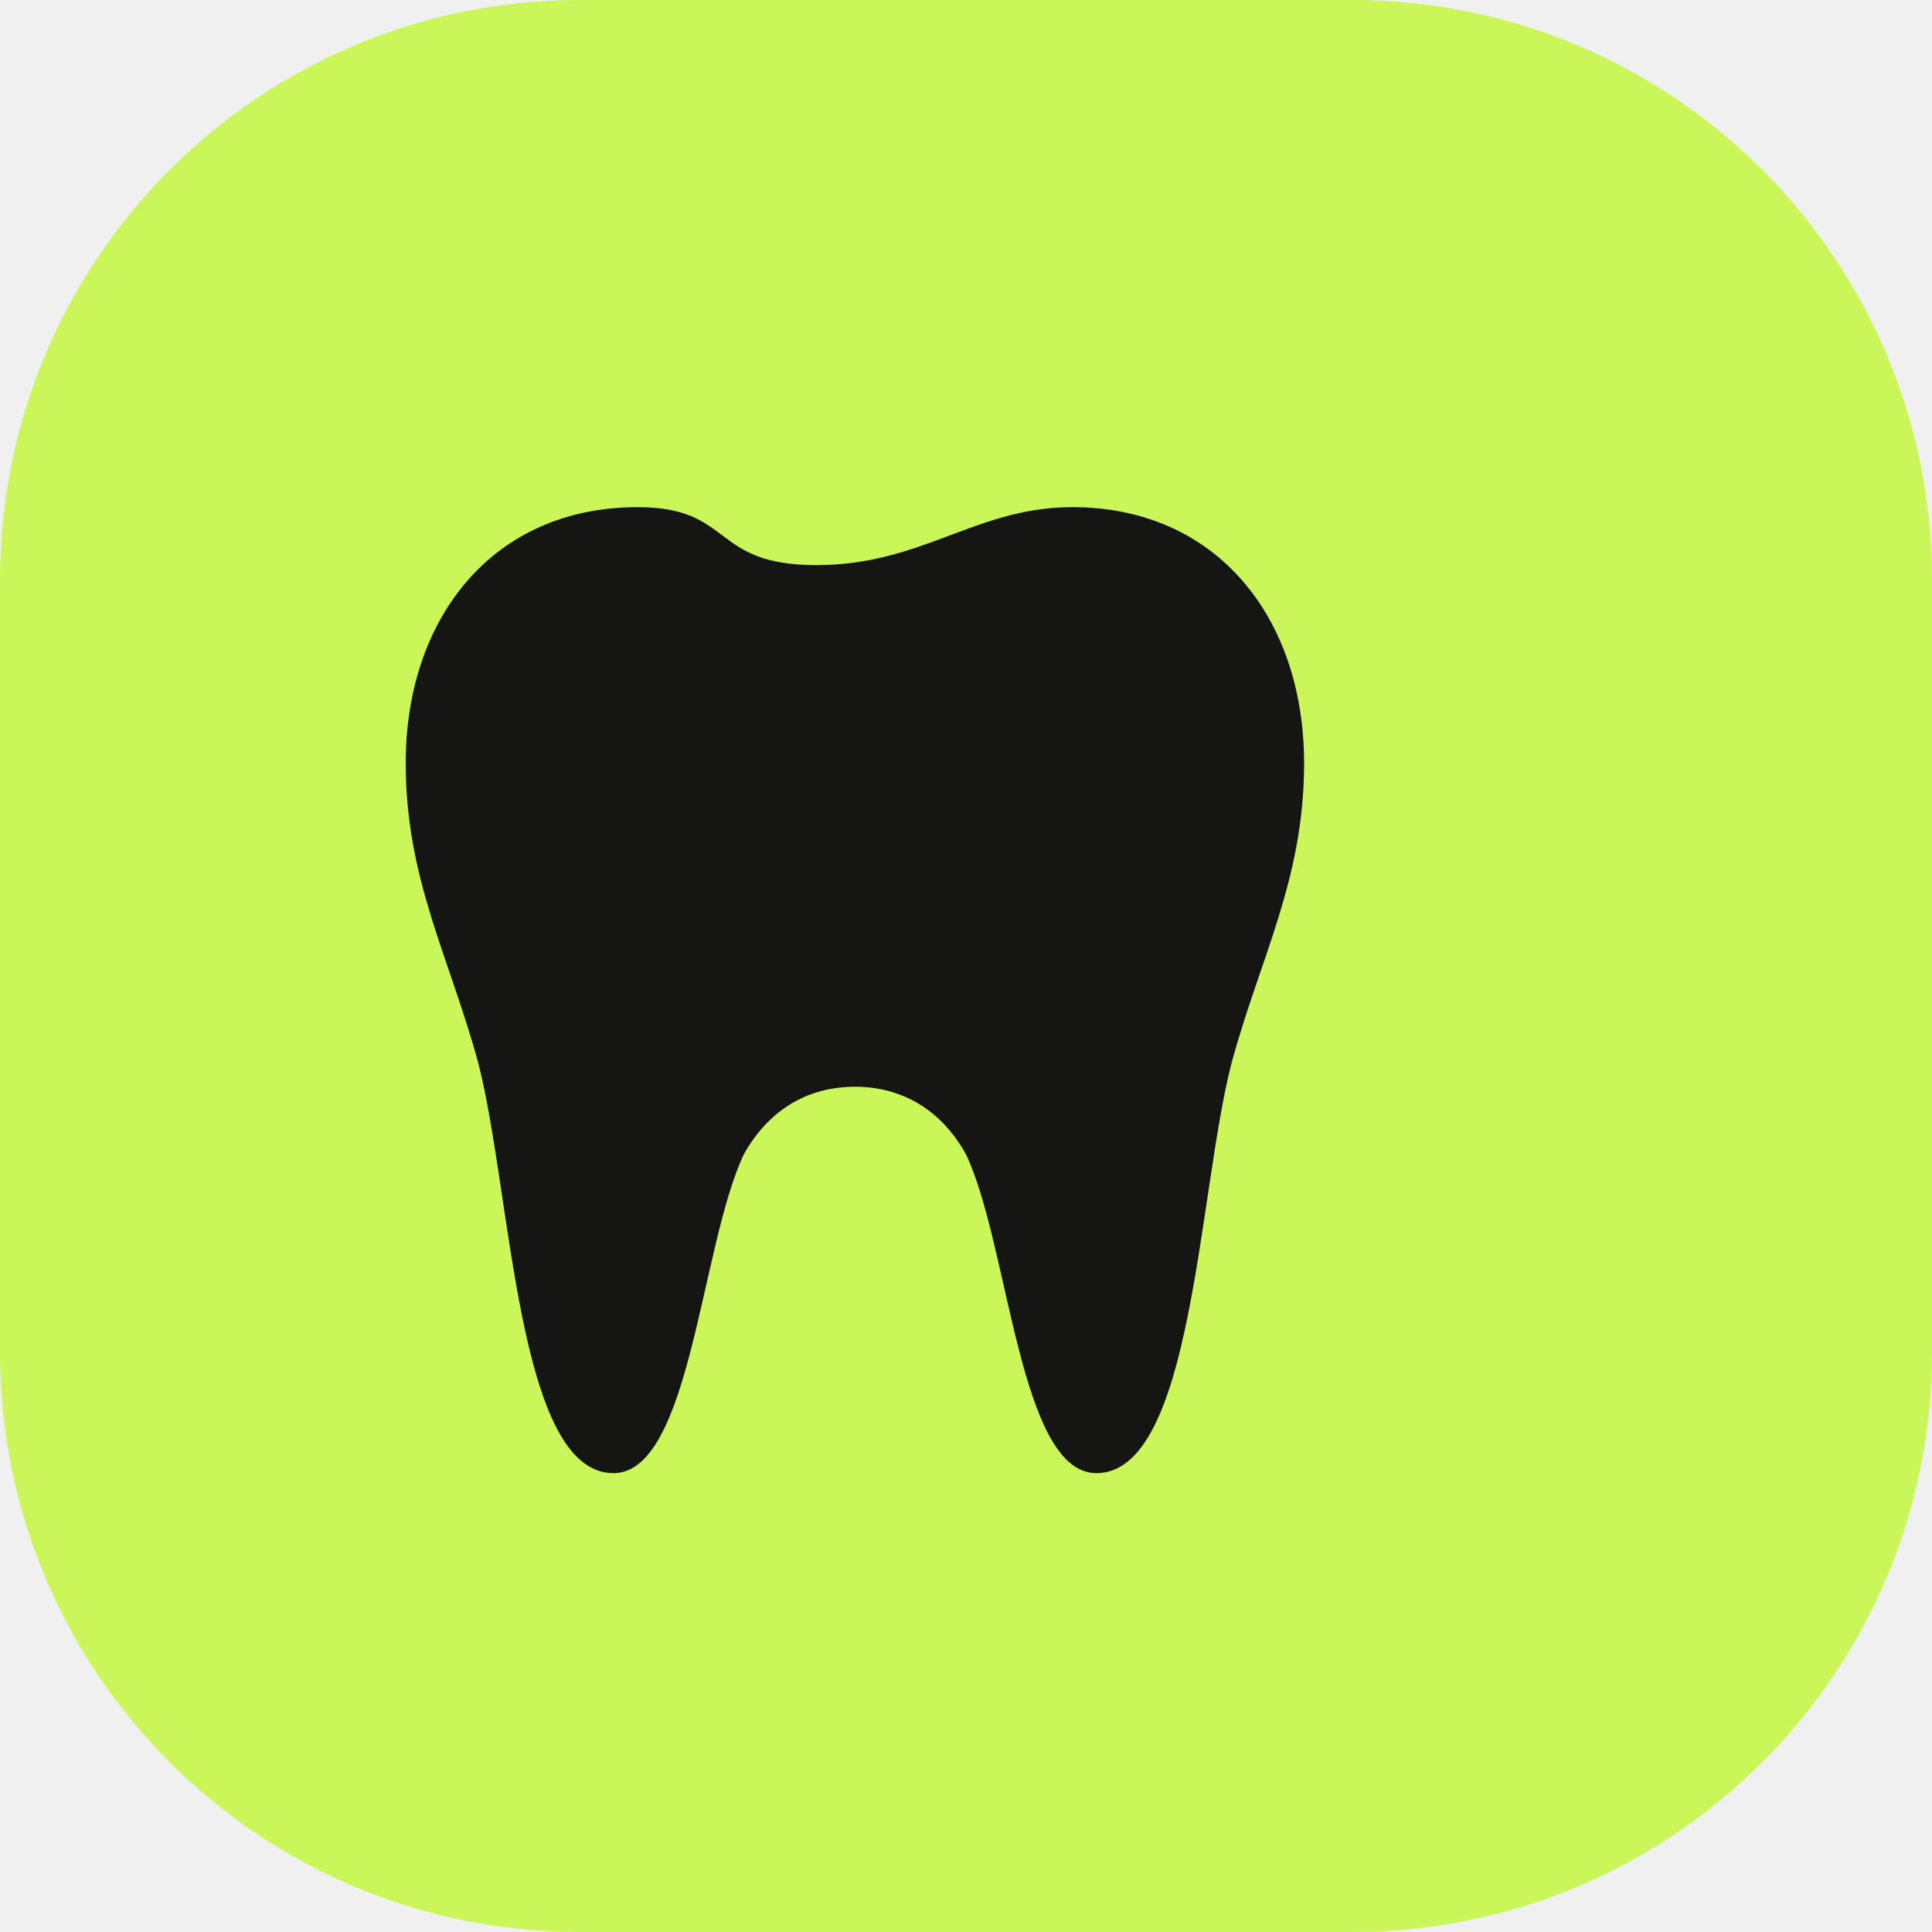
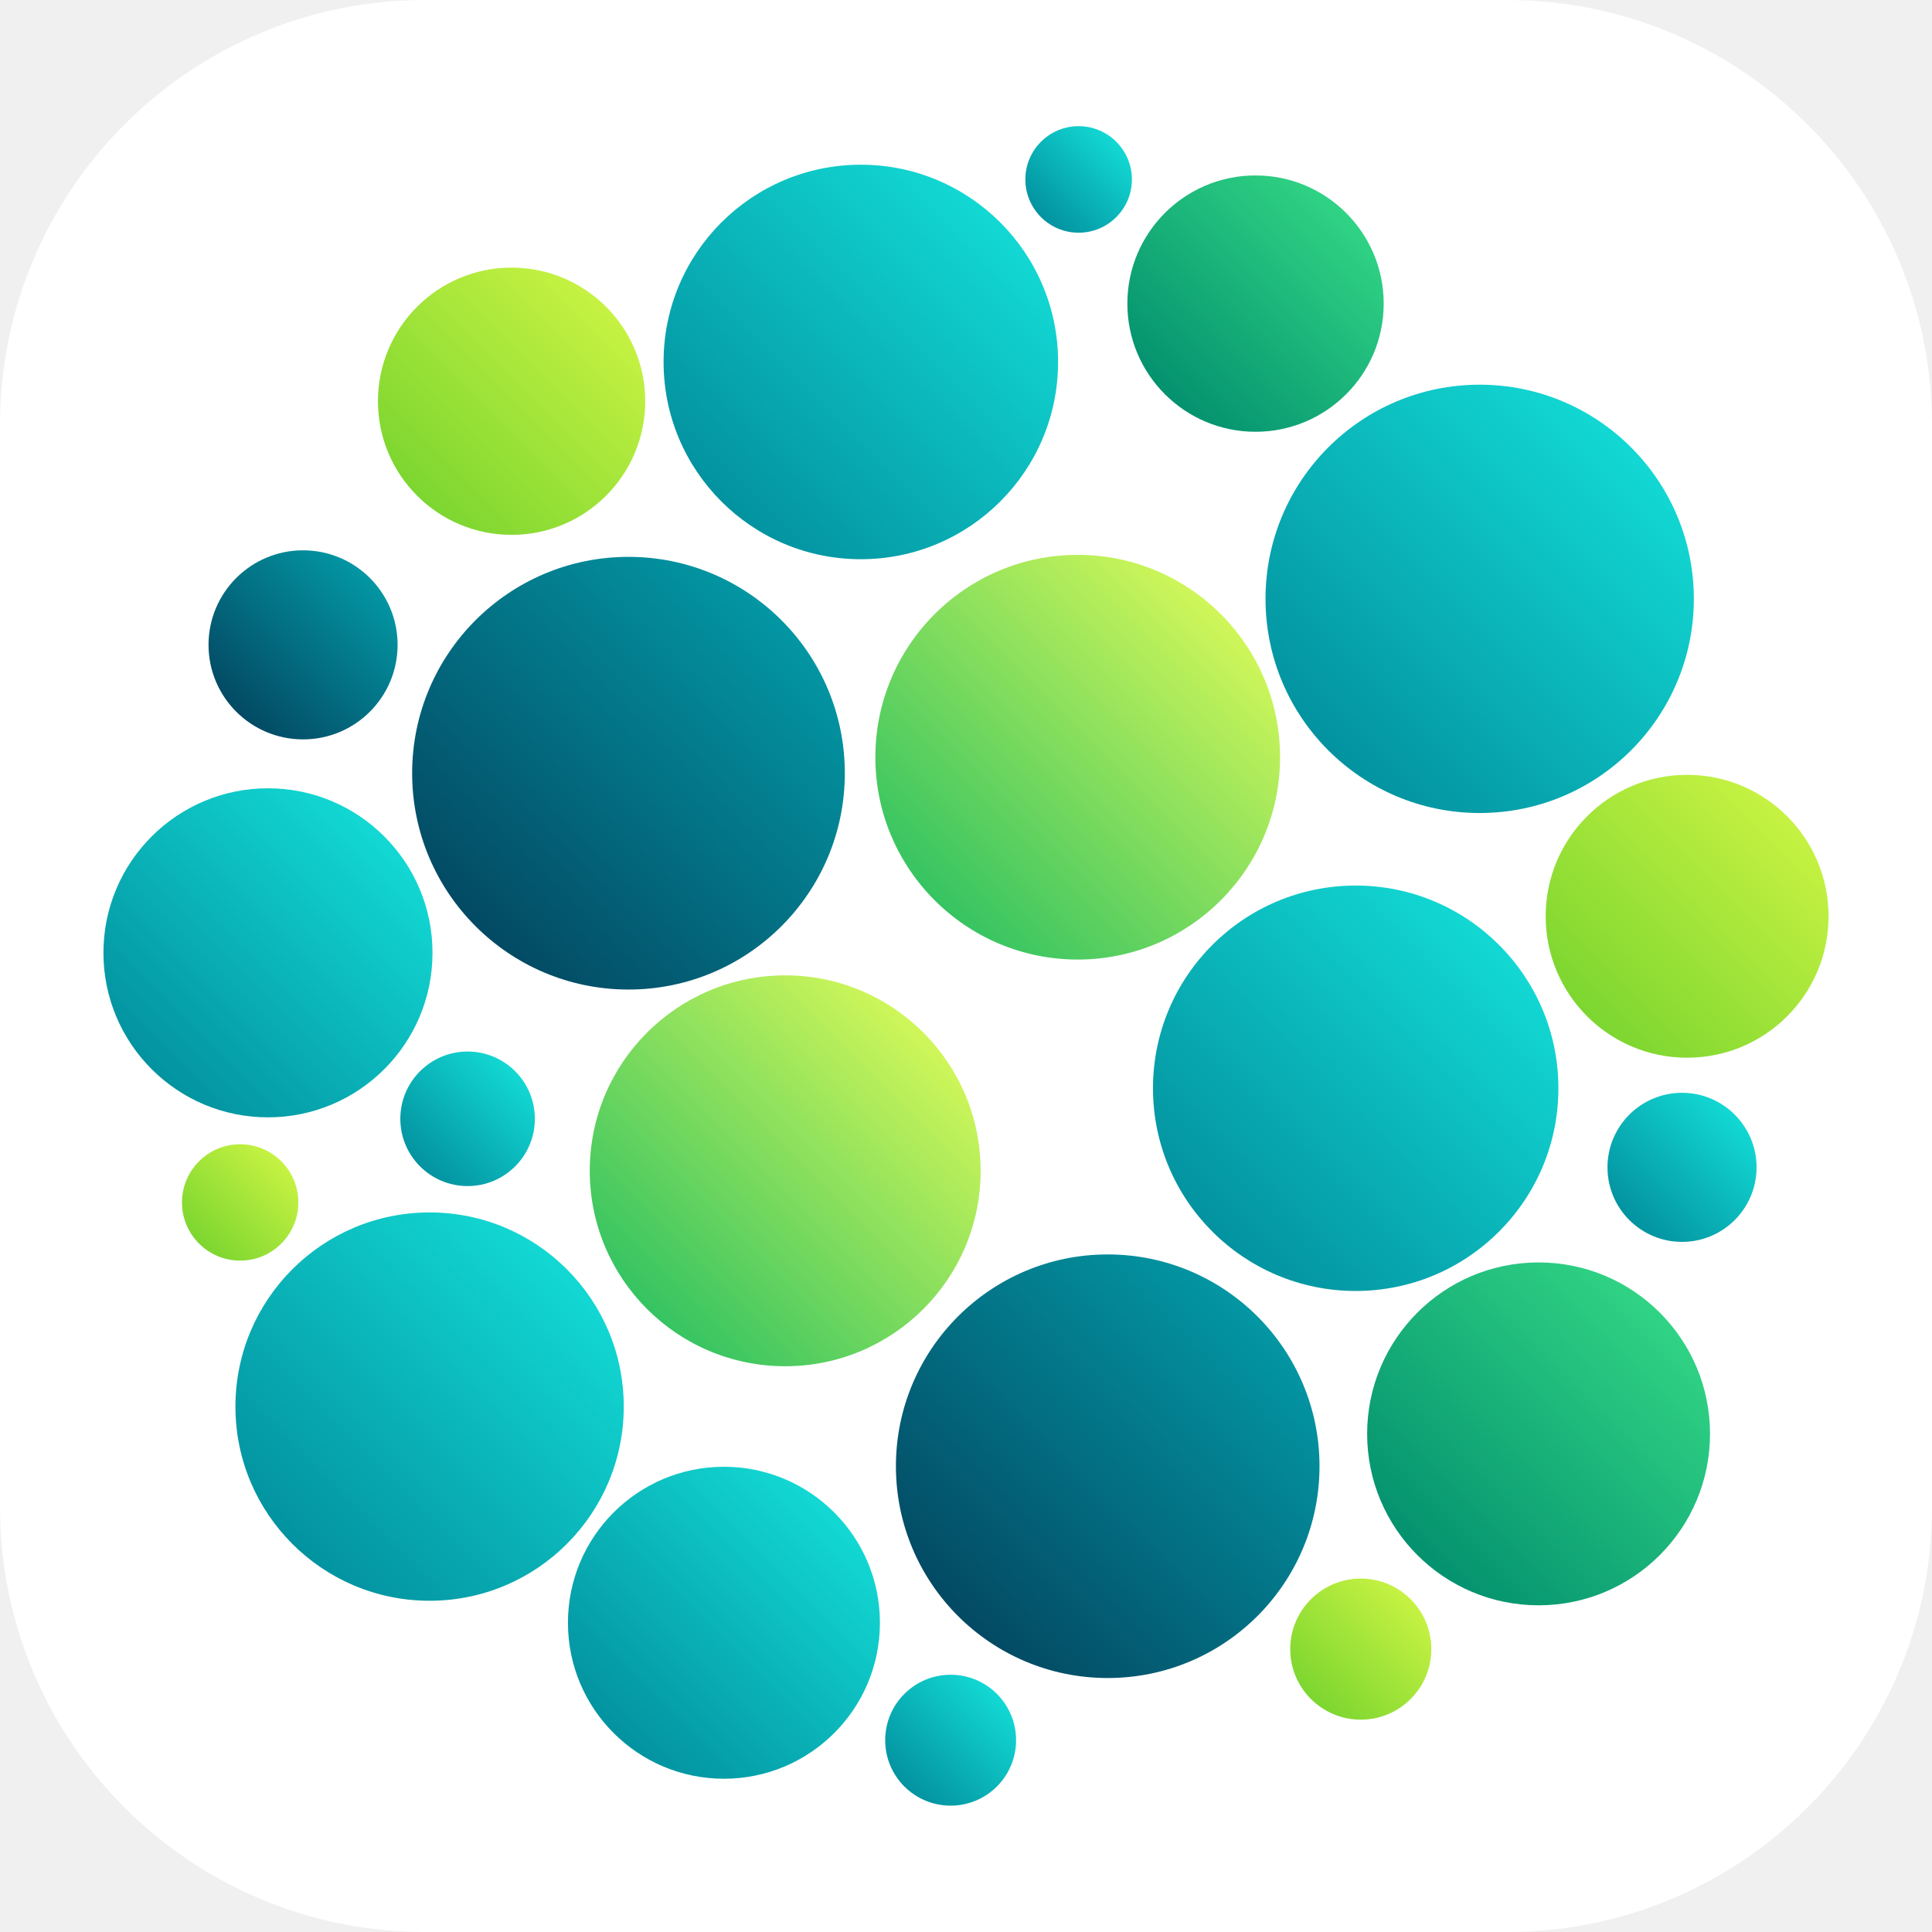
- <svg xmlns="http://www.w3.org/2000/svg" viewBox="0 0 40 40">
-   <rect width="40" height="40" rx="12" fill="#CAF65A" />
-   <path d="M13.2 10.5c-3 0-4.8 2.3-4.8 5.3 0 2.4.9 4 1.5 6.2.7 2.7.8 8.5 2.8 8.5 1.6 0 1.8-4.7 2.7-6.6.5-.9 1.3-1.4 2.3-1.4s1.8.5 2.3 1.4c.9 1.9 1.1 6.6 2.7 6.6 2 0 2.1-5.8 2.8-8.5.6-2.2 1.5-3.8 1.5-6.2 0-3-1.8-5.3-4.8-5.3-2 0-3.1 1.2-5.3 1.2S15.2 10.5 13.2 10.5Z" fill="#151613" />
+ <svg xmlns="http://www.w3.org/2000/svg" viewBox="103.3 107.4 1062.7 1062.7">
+   <defs>
+     <linearGradient id="t" x1=".85" y1=".15" x2=".15" y2=".85">
+       <stop stop-color="#12d8d3" />
+       <stop offset="1" stop-color="#0393a0" />
+     </linearGradient>
+     <linearGradient id="p" x1=".85" y1=".15" x2=".15" y2=".85">
+       <stop stop-color="#0396a3" />
+       <stop offset="1" stop-color="#034a64" />
+     </linearGradient>
+     <linearGradient id="e" x1=".85" y1=".15" x2=".15" y2=".85">
+       <stop stop-color="#30d384" />
+       <stop offset="1" stop-color="#04926f" />
+     </linearGradient>
+     <linearGradient id="l" x1=".85" y1=".15" x2=".15" y2=".85">
+       <stop stop-color="#c6f242" />
+       <stop offset="1" stop-color="#7dd630" />
+     </linearGradient>
+     <linearGradient id="f" x1=".85" y1=".15" x2=".15" y2=".85">
+       <stop stop-color="#cff659" />
+       <stop offset="1" stop-color="#36c462" />
+     </linearGradient>
+   </defs>
+   <rect x="103.3" y="107.4" width="1062.7" height="1062.7" rx="233.8" fill="#ffffff" />
+   <circle cx="696.6" cy="206.1" r="29.3" fill="url(#t)" />
+   <circle cx="576.8" cy="306.5" r="108.5" fill="url(#t)" />
+   <circle cx="793.9" cy="274.4" r="70.5" fill="url(#e)" />
+   <circle cx="384.7" cy="328.1" r="73.5" fill="url(#l)" />
+   <circle cx="917.2" cy="436.8" r="117.8" fill="url(#t)" />
+   <circle cx="270" cy="462.1" r="52" fill="url(#p)" />
+   <circle cx="696.1" cy="523.9" r="111.3" fill="url(#f)" />
+   <circle cx="449" cy="532.7" r="119" fill="url(#p)" />
+   <circle cx="1031.3" cy="611.4" r="77.8" fill="url(#l)" />
+   <circle cx="250.7" cy="631.5" r="90.5" fill="url(#t)" />
+   <circle cx="849" cy="706" r="111.5" fill="url(#t)" />
+   <circle cx="535.2" cy="751.4" r="107.5" fill="url(#f)" />
+   <circle cx="360.5" cy="722.8" r="37" fill="url(#t)" />
+   <circle cx="1028.5" cy="749.5" r="41" fill="url(#t)" />
+   <circle cx="235.4" cy="768.8" r="32" fill="url(#l)" />
+   <circle cx="339.6" cy="881.1" r="106.8" fill="url(#t)" />
+   <circle cx="712.6" cy="913.9" r="116.5" fill="url(#p)" />
+   <circle cx="949.6" cy="896.1" r="94.3" fill="url(#e)" />
+   <circle cx="501.5" cy="1000" r="85.8" fill="url(#t)" />
+   <circle cx="851.8" cy="1014.5" r="38.8" fill="url(#l)" />
+   <circle cx="626.2" cy="1064.6" r="36" fill="url(#t)" />
</svg>
